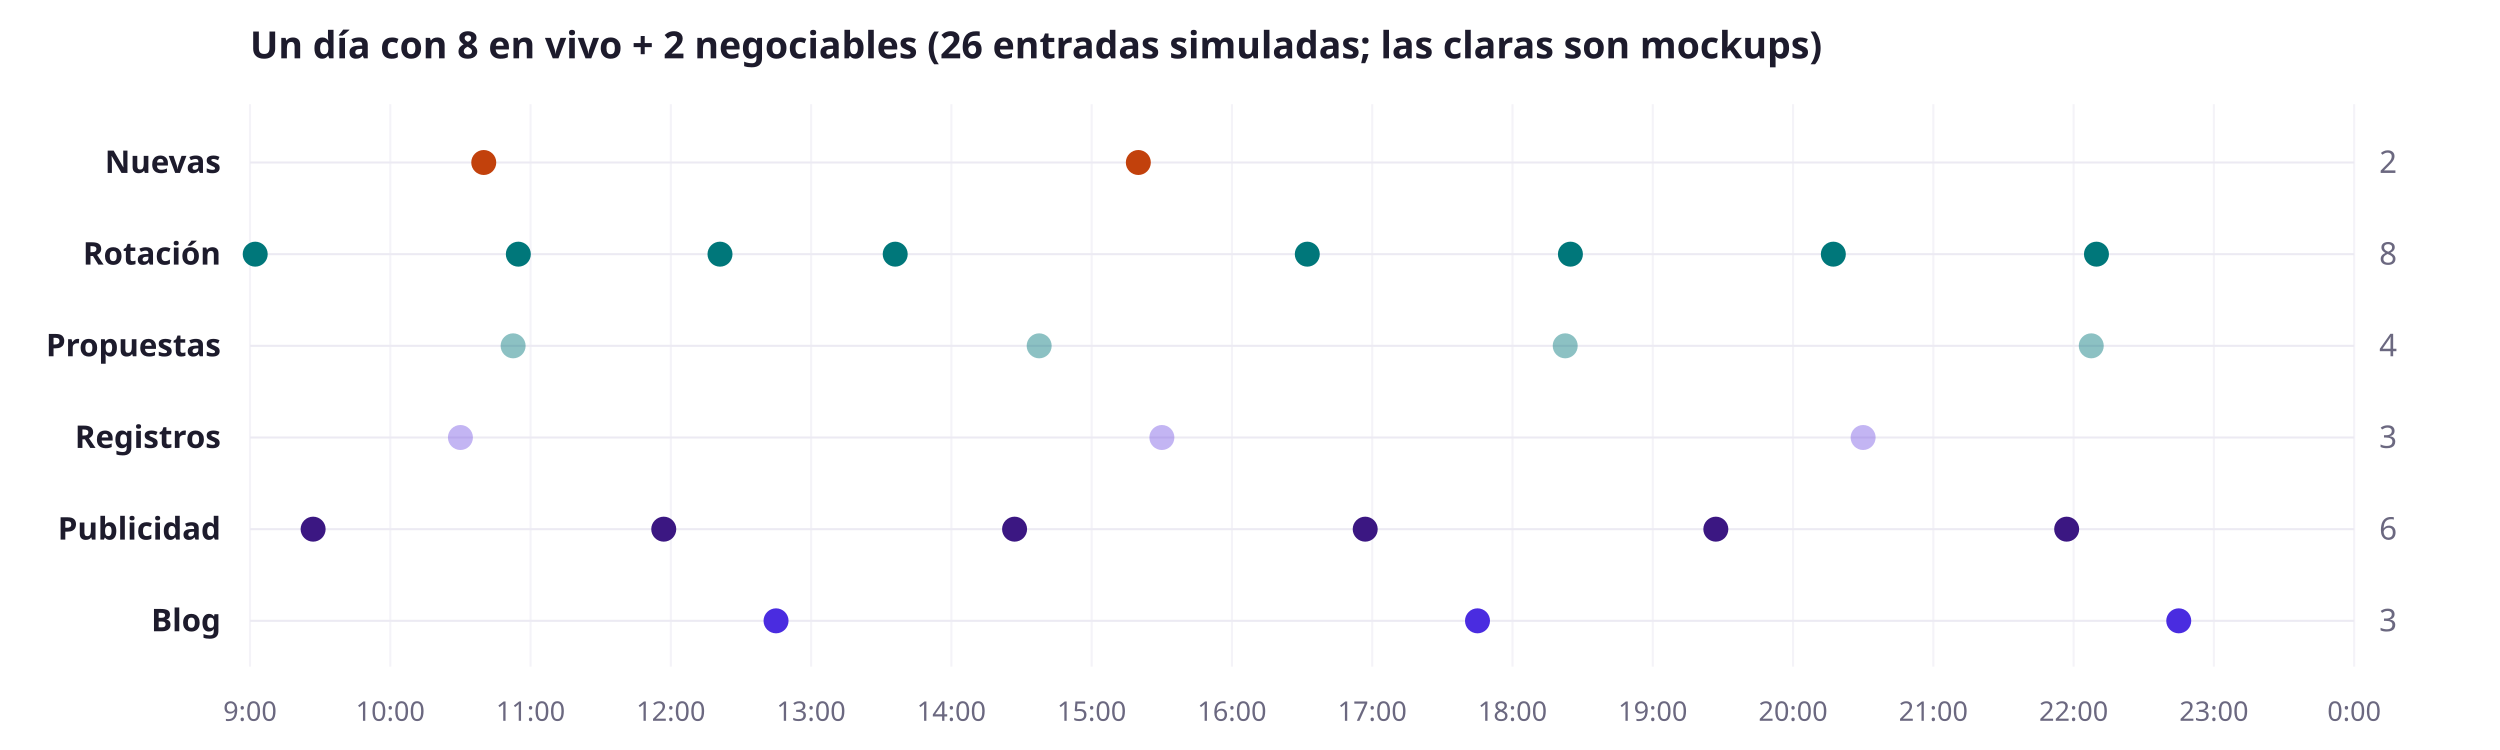
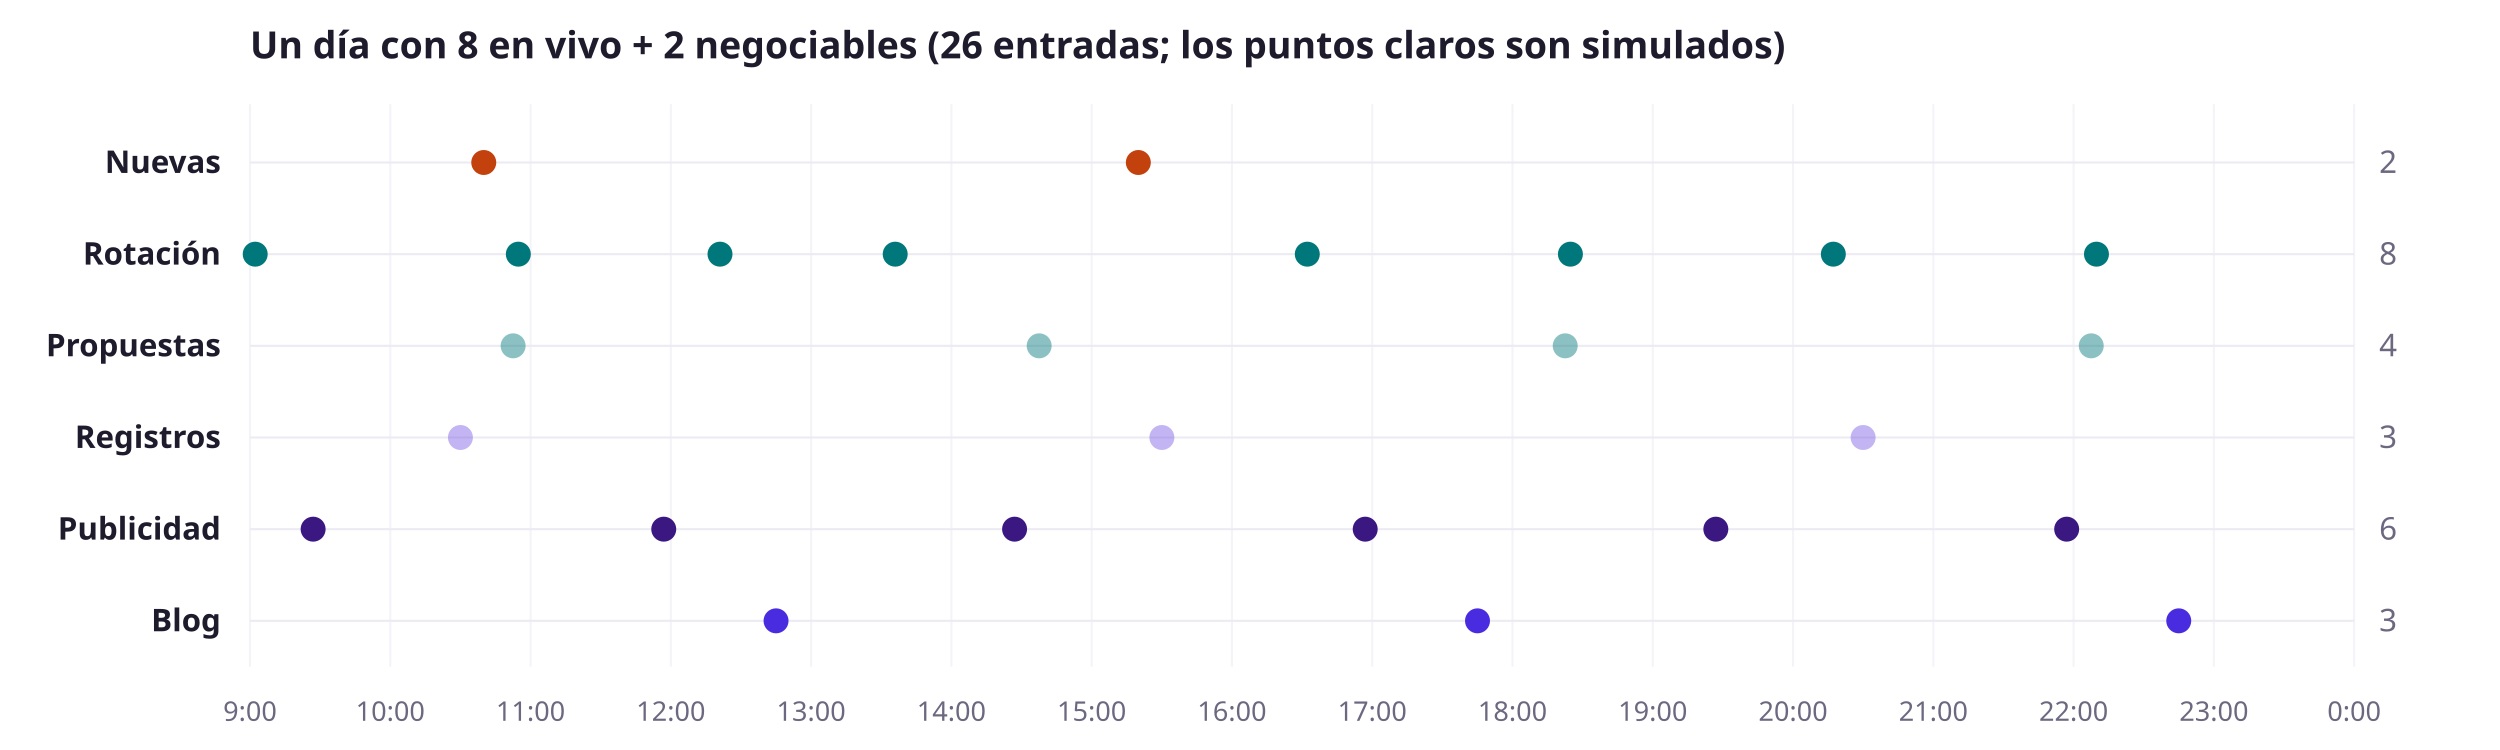
<svg xmlns="http://www.w3.org/2000/svg" viewBox="0 0 1200 360" font-family="system-ui, sans-serif" font-size="15" fill="#1D1B2C">
  <rect width="1200" height="360" fill="#fff" />
-   <text x="120" y="28" font-size="18" font-weight="700">Un día con 8 en vivo + 2 negociables (26 entradas simuladas; las claras son mockups)</text>
+   <text x="120" y="28" font-size="18" font-weight="700">Un día con 8 en vivo + 2 negociables (26 entradas; los puntos claros son simulados)</text>
  <line x1="120" x2="120" y1="50" y2="320" stroke="#F4F3F8" />
  <text x="120" y="346" text-anchor="middle" fill="#6B6880" font-size="13">9:00</text>
  <line x1="187.333" x2="187.333" y1="50" y2="320" stroke="#F4F3F8" />
  <text x="187.333" y="346" text-anchor="middle" fill="#6B6880" font-size="13">10:00</text>
  <line x1="254.667" x2="254.667" y1="50" y2="320" stroke="#F4F3F8" />
  <text x="254.667" y="346" text-anchor="middle" fill="#6B6880" font-size="13">11:00</text>
  <line x1="322" x2="322" y1="50" y2="320" stroke="#F4F3F8" />
  <text x="322" y="346" text-anchor="middle" fill="#6B6880" font-size="13">12:00</text>
  <line x1="389.333" x2="389.333" y1="50" y2="320" stroke="#F4F3F8" />
  <text x="389.333" y="346" text-anchor="middle" fill="#6B6880" font-size="13">13:00</text>
  <line x1="456.667" x2="456.667" y1="50" y2="320" stroke="#F4F3F8" />
  <text x="456.667" y="346" text-anchor="middle" fill="#6B6880" font-size="13">14:00</text>
  <line x1="524" x2="524" y1="50" y2="320" stroke="#F4F3F8" />
  <text x="524" y="346" text-anchor="middle" fill="#6B6880" font-size="13">15:00</text>
  <line x1="591.333" x2="591.333" y1="50" y2="320" stroke="#F4F3F8" />
  <text x="591.333" y="346" text-anchor="middle" fill="#6B6880" font-size="13">16:00</text>
  <line x1="658.667" x2="658.667" y1="50" y2="320" stroke="#F4F3F8" />
  <text x="658.667" y="346" text-anchor="middle" fill="#6B6880" font-size="13">17:00</text>
  <line x1="726" x2="726" y1="50" y2="320" stroke="#F4F3F8" />
  <text x="726" y="346" text-anchor="middle" fill="#6B6880" font-size="13">18:00</text>
  <line x1="793.333" x2="793.333" y1="50" y2="320" stroke="#F4F3F8" />
  <text x="793.333" y="346" text-anchor="middle" fill="#6B6880" font-size="13">19:00</text>
  <line x1="860.667" x2="860.667" y1="50" y2="320" stroke="#F4F3F8" />
  <text x="860.667" y="346" text-anchor="middle" fill="#6B6880" font-size="13">20:00</text>
  <line x1="928" x2="928" y1="50" y2="320" stroke="#F4F3F8" />
  <text x="928" y="346" text-anchor="middle" fill="#6B6880" font-size="13">21:00</text>
  <line x1="995.333" x2="995.333" y1="50" y2="320" stroke="#F4F3F8" />
  <text x="995.333" y="346" text-anchor="middle" fill="#6B6880" font-size="13">22:00</text>
  <line x1="1062.667" x2="1062.667" y1="50" y2="320" stroke="#F4F3F8" />
  <text x="1062.667" y="346" text-anchor="middle" fill="#6B6880" font-size="13">23:00</text>
  <line x1="1130" x2="1130" y1="50" y2="320" stroke="#F4F3F8" />
  <text x="1130" y="346" text-anchor="middle" fill="#6B6880" font-size="13">0:00</text>
  <text x="106" y="83" text-anchor="end" font-weight="600">Nuevas</text>
  <text x="1142" y="83" fill="#6B6880">2</text>
  <line x1="120" x2="1130" y1="78" y2="78" stroke="#ECEAF3" />
  <circle cx="232.2" cy="78" r="6" fill="#C2410C" />
  <circle cx="546.4" cy="78" r="6" fill="#C2410C" />
  <text x="106" y="127" text-anchor="end" font-weight="600">Rotación</text>
  <text x="1142" y="127" fill="#6B6880">8</text>
  <line x1="120" x2="1130" y1="122" y2="122" stroke="#ECEAF3" />
  <circle cx="122.5" cy="122" r="6" fill="#00777A" />
  <circle cx="248.8" cy="122" r="6" fill="#00777A" />
  <circle cx="345.6" cy="122" r="6" fill="#00777A" />
  <circle cx="429.7" cy="122" r="6" fill="#00777A" />
  <circle cx="627.5" cy="122" r="6" fill="#00777A" />
  <circle cx="753.8" cy="122" r="6" fill="#00777A" />
  <circle cx="880.0" cy="122" r="6" fill="#00777A" />
  <circle cx="1006.3" cy="122" r="6" fill="#00777A" />
  <text x="106" y="171" text-anchor="end" font-weight="600">Propuestas</text>
  <text x="1142" y="171" fill="#6B6880">4</text>
  <line x1="120" x2="1130" y1="166" y2="166" stroke="#ECEAF3" />
  <circle cx="246.3" cy="166" r="6" fill="#00777A" fill-opacity=".45" />
  <circle cx="498.8" cy="166" r="6" fill="#00777A" fill-opacity=".45" />
  <circle cx="751.3" cy="166" r="6" fill="#00777A" fill-opacity=".45" />
  <circle cx="1003.8" cy="166" r="6" fill="#00777A" fill-opacity=".45" />
  <text x="106" y="215" text-anchor="end" font-weight="600">Registros</text>
  <text x="1142" y="215" fill="#6B6880">3</text>
  <line x1="120" x2="1130" y1="210" y2="210" stroke="#ECEAF3" />
  <circle cx="221.0" cy="210" r="6" fill="#7B5CE6" fill-opacity=".45" />
  <circle cx="557.7" cy="210" r="6" fill="#7B5CE6" fill-opacity=".45" />
  <circle cx="894.3" cy="210" r="6" fill="#7B5CE6" fill-opacity=".45" />
  <text x="106" y="259" text-anchor="end" font-weight="600">Publicidad</text>
  <text x="1142" y="259" fill="#6B6880">6</text>
  <line x1="120" x2="1130" y1="254" y2="254" stroke="#ECEAF3" />
  <circle cx="150.3" cy="254" r="6" fill="#3B1782" />
  <circle cx="318.6" cy="254" r="6" fill="#3B1782" />
  <circle cx="487.0" cy="254" r="6" fill="#3B1782" />
  <circle cx="655.3" cy="254" r="6" fill="#3B1782" />
  <circle cx="823.6" cy="254" r="6" fill="#3B1782" />
  <circle cx="992.0" cy="254" r="6" fill="#3B1782" />
  <text x="106" y="303" text-anchor="end" font-weight="600">Blog</text>
  <text x="1142" y="303" fill="#6B6880">3</text>
  <line x1="120" x2="1130" y1="298" y2="298" stroke="#ECEAF3" />
  <circle cx="372.5" cy="298" r="6" fill="#4A2CE0" />
  <circle cx="709.2" cy="298" r="6" fill="#4A2CE0" />
  <circle cx="1045.8" cy="298" r="6" fill="#4A2CE0" />
</svg>
